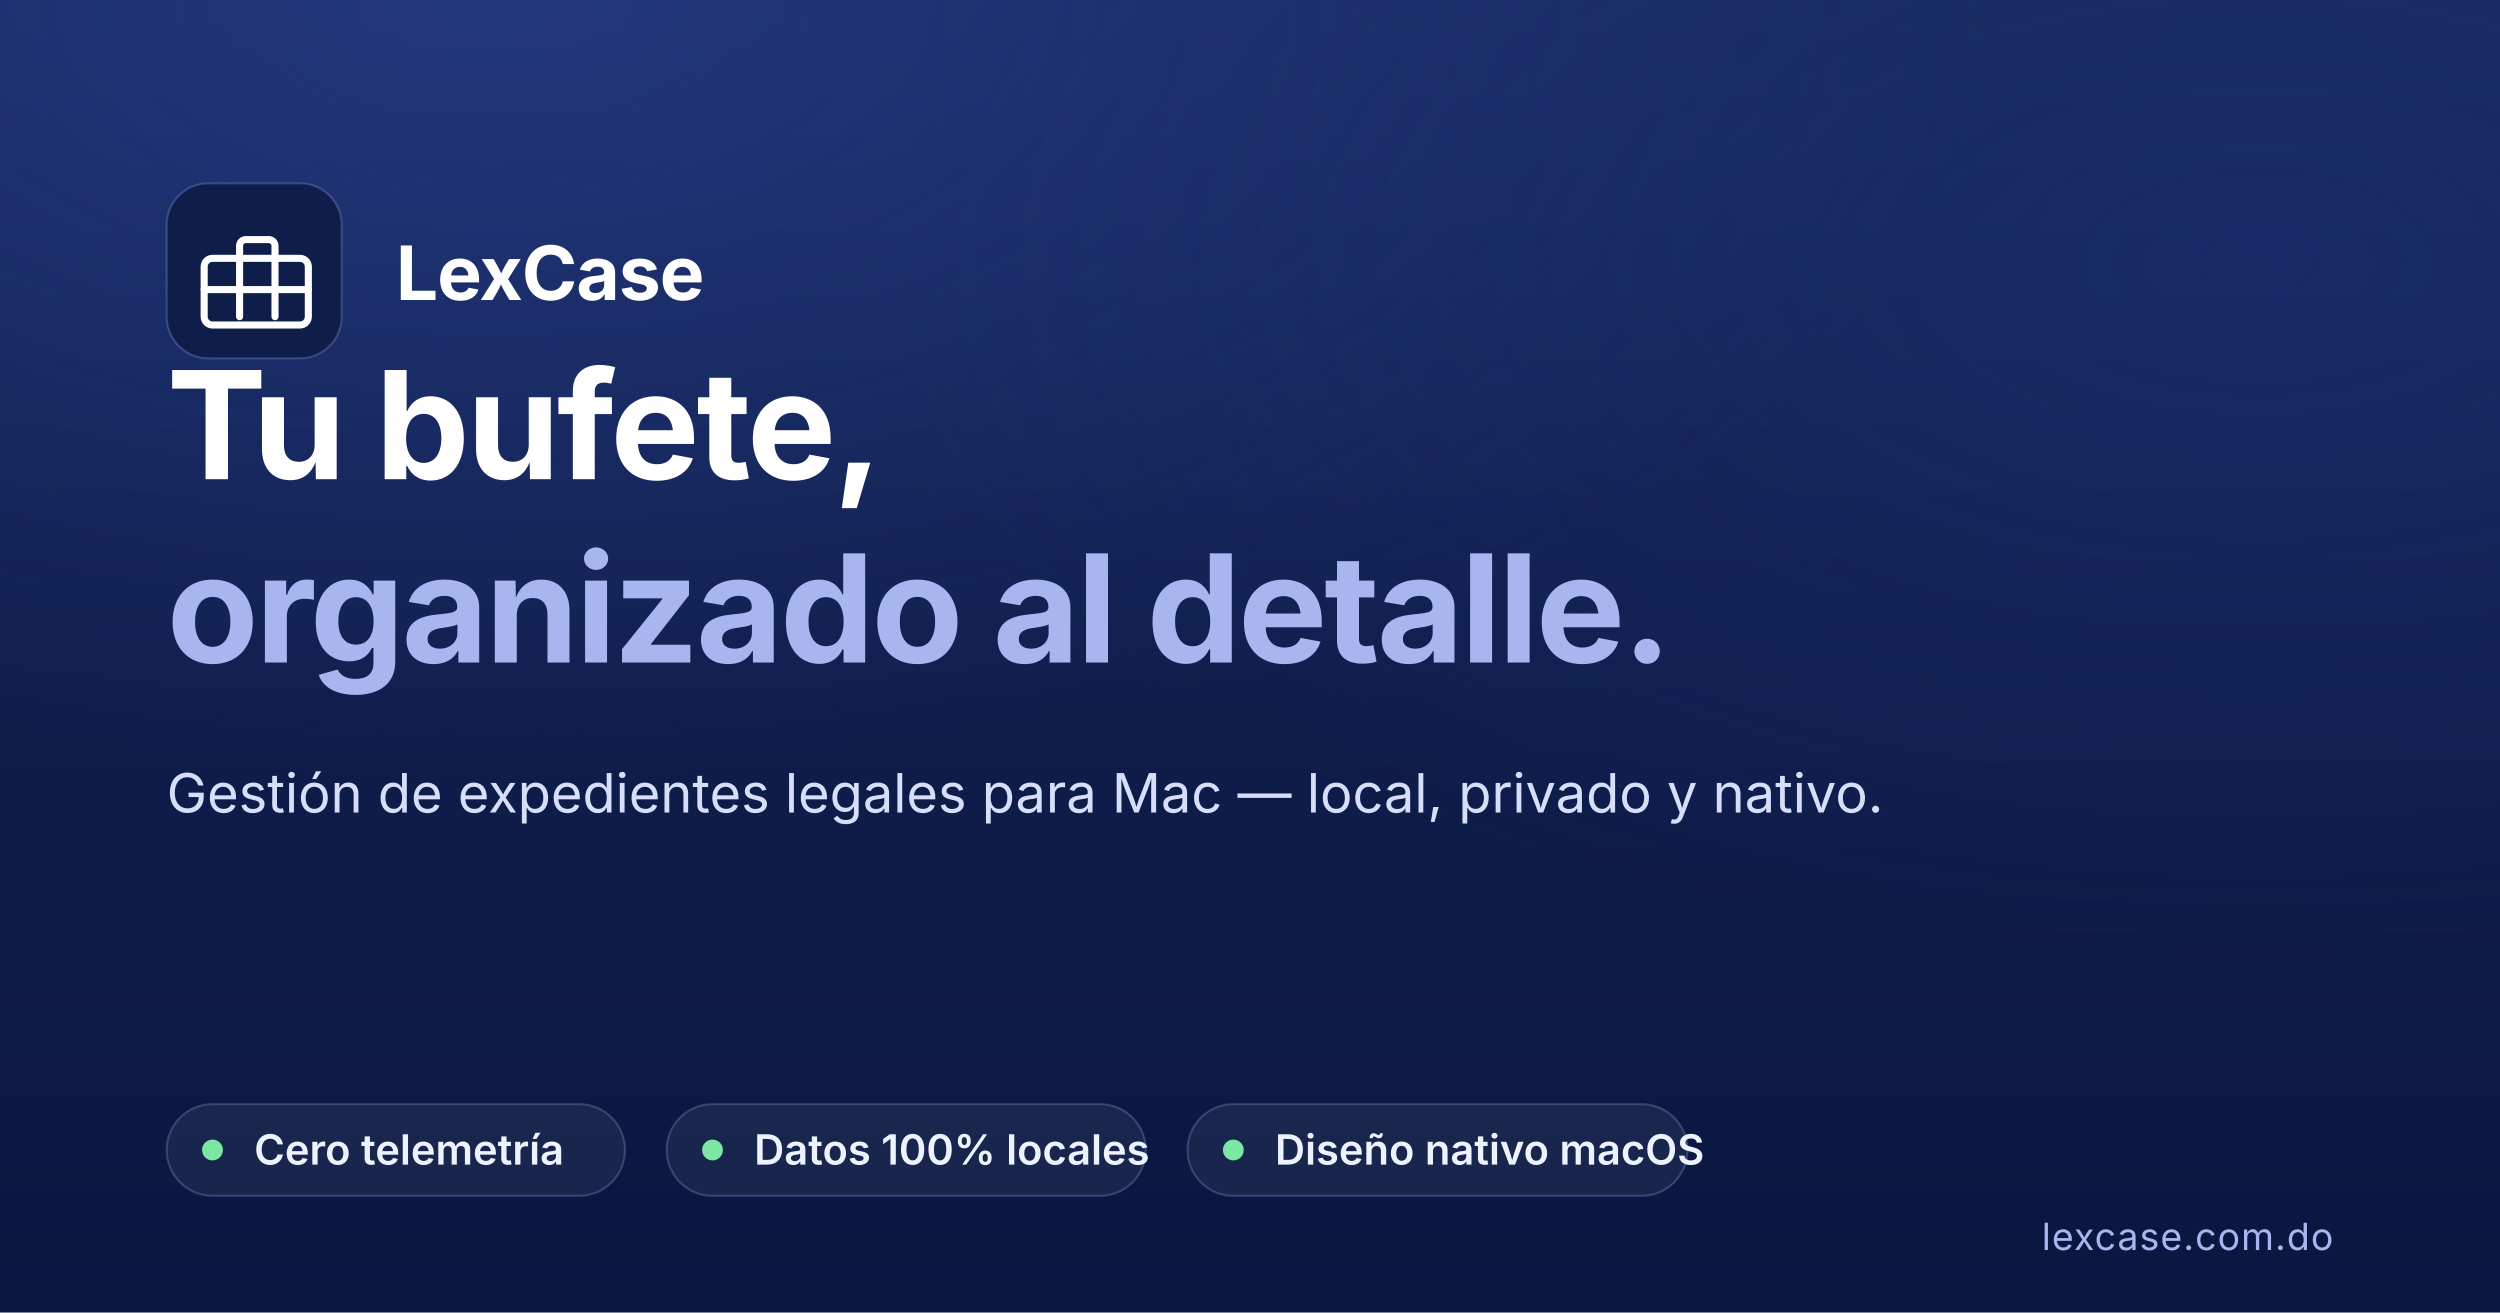
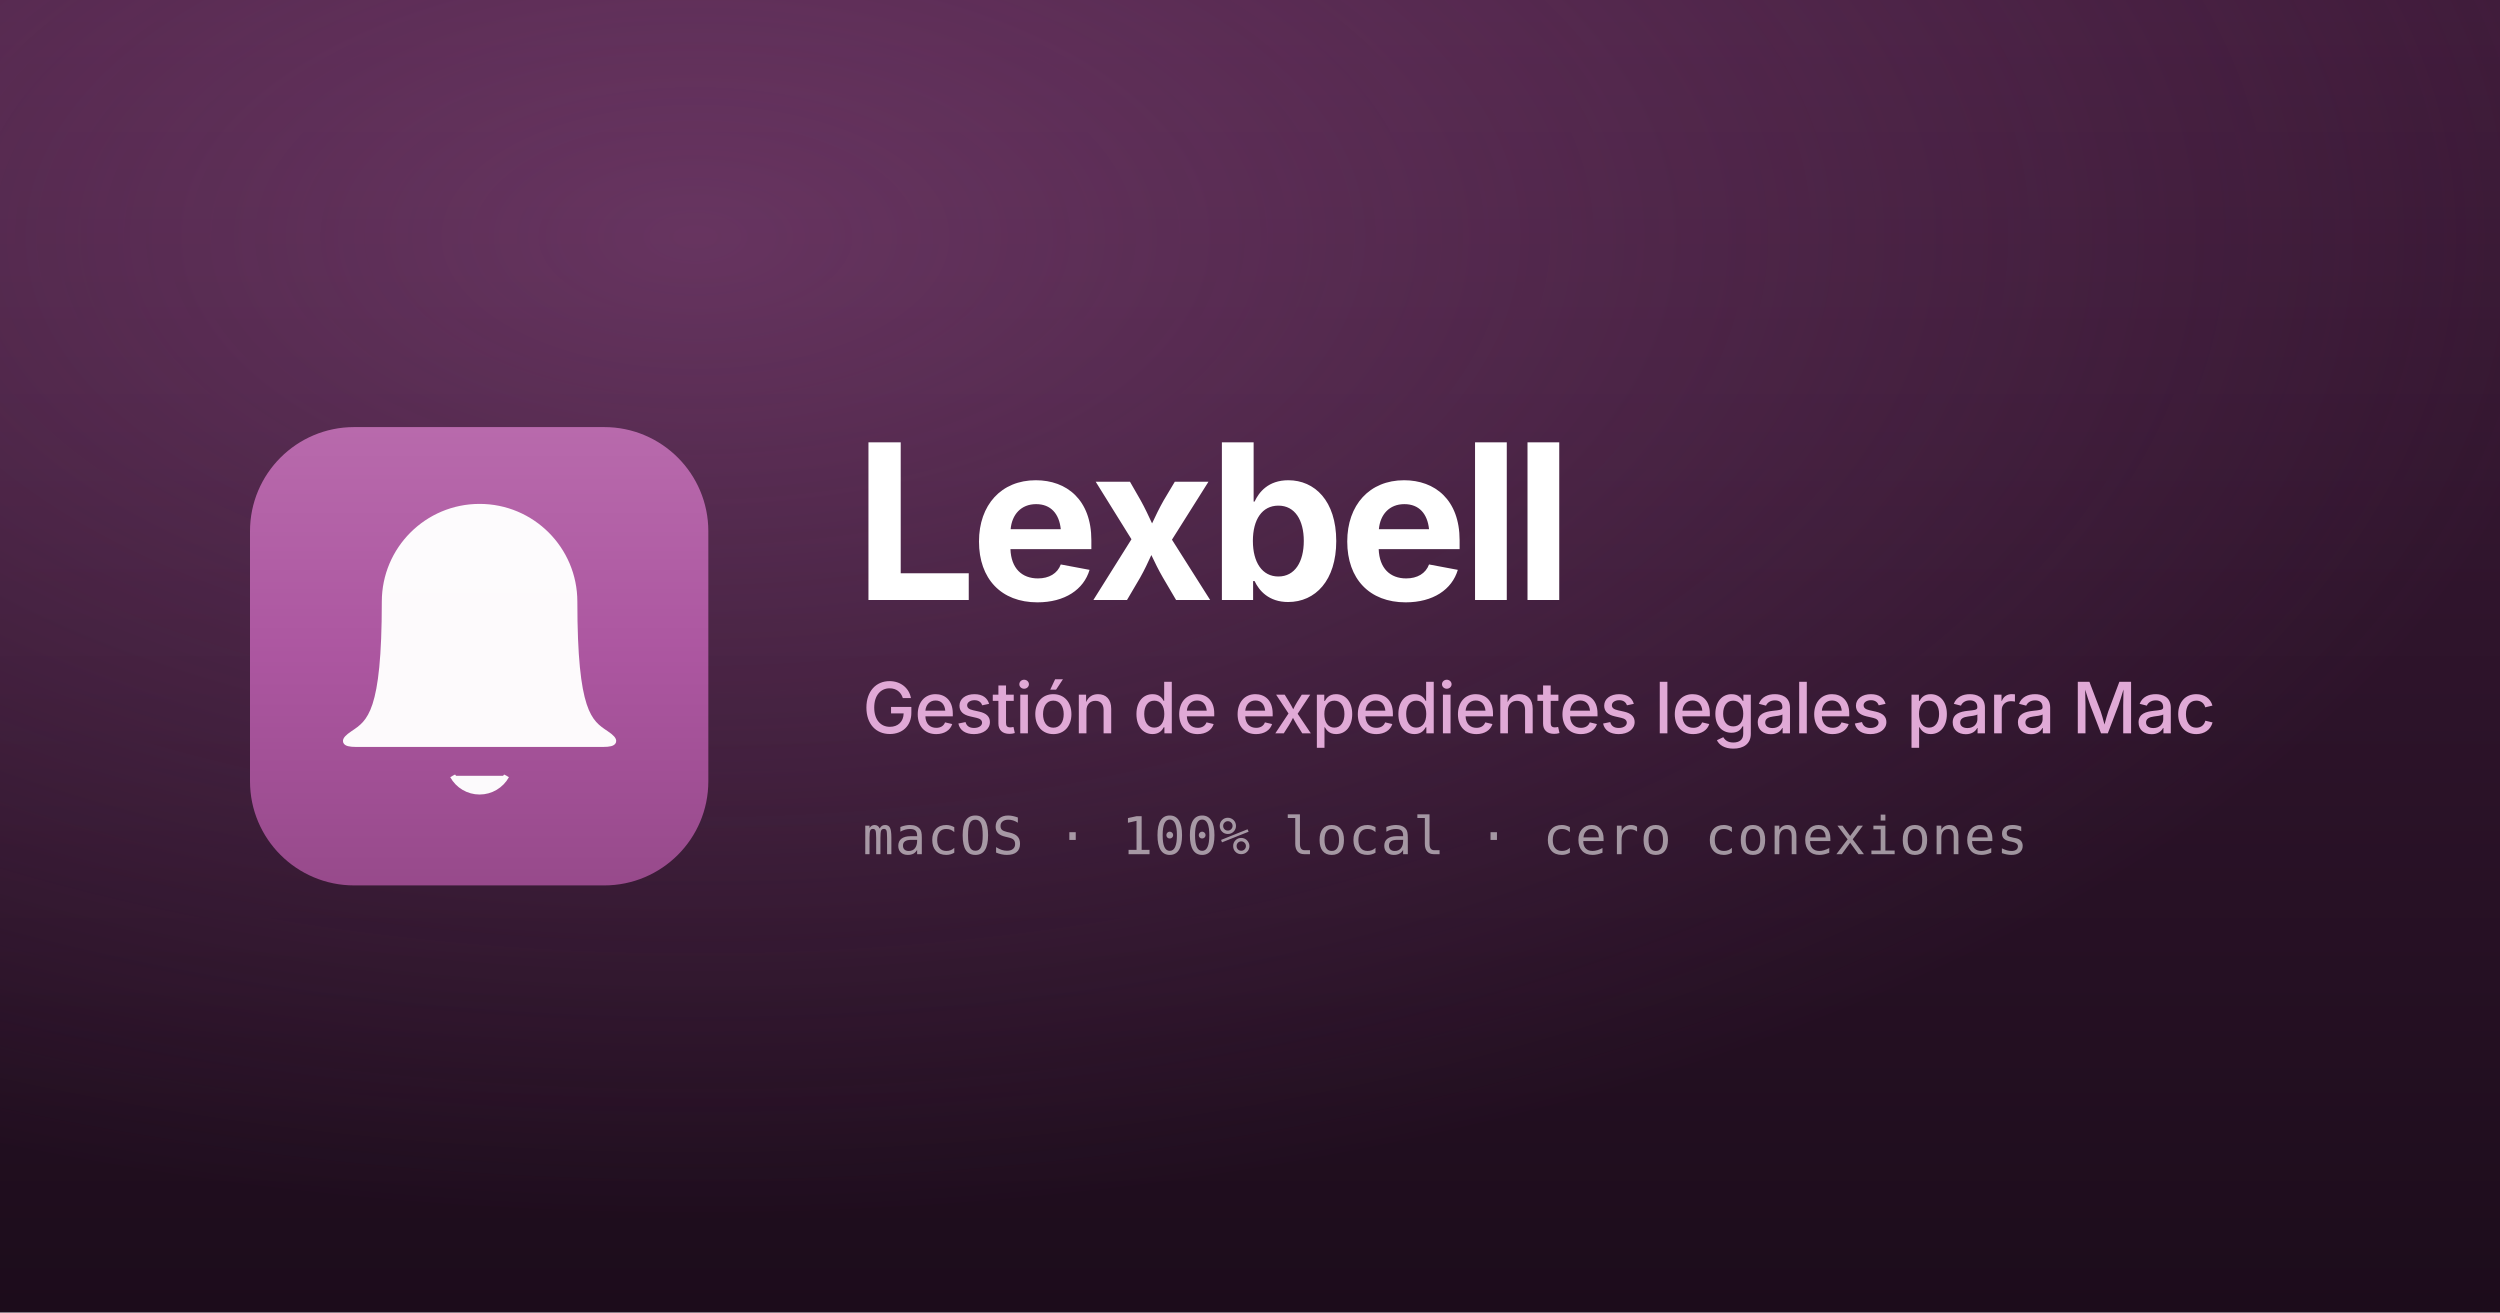
- <svg xmlns="http://www.w3.org/2000/svg" width="1200" height="630" viewBox="0 0 1200 630">
+ <svg xmlns="http://www.w3.org/2000/svg" width="1200" height="630" viewBox="0 0 1200 630" font-family="-apple-system, BlinkMacSystemFont, 'SF Pro Display', 'Segoe UI', sans-serif">
  <defs>
    <linearGradient id="bg" x1="0" y1="0" x2="0" y2="1">
-       <stop offset="0%" stop-color="#16285A" />
-       <stop offset="55%" stop-color="#0E1D4A" />
-       <stop offset="100%" stop-color="#091640" />
+       <stop offset="0" stop-color="#3F1B3A" />
+       <stop offset="1" stop-color="#1C0C1B" />
    </linearGradient>
-     <radialGradient id="glow1" cx="20%" cy="0%" r="60%">
-       <stop offset="0%" stop-color="#2D4498" stop-opacity="0.55" />
-       <stop offset="100%" stop-color="#2D4498" stop-opacity="0" />
+     <radialGradient id="glow" cx="0.28" cy="0.18" r="0.75">
+       <stop offset="0" stop-color="#C06BB4" stop-opacity="0.34" />
+       <stop offset="1" stop-color="#C06BB4" stop-opacity="0" />
    </radialGradient>
-     <radialGradient id="glow2" cx="90%" cy="20%" r="55%">
-       <stop offset="0%" stop-color="#1F347C" stop-opacity="0.45" />
-       <stop offset="100%" stop-color="#1F347C" stop-opacity="0" />
-     </radialGradient>
+     <linearGradient id="badge" x1="0" y1="0" x2="0" y2="1">
+       <stop offset="0" stop-color="#B86AAC" />
+       <stop offset=".5" stop-color="#AC56A0" />
+       <stop offset="1" stop-color="#974A8B" />
+     </linearGradient>
  </defs>
  <rect width="1200" height="630" fill="url(#bg)" />
-   <rect width="1200" height="630" fill="url(#glow1)" />
-   <rect width="1200" height="630" fill="url(#glow2)" />
-   <g transform="translate(80 88)">
-     <rect width="84" height="84" rx="20" fill="#0E1D4A" stroke="#A8B6F0" stroke-opacity="0.25" />
-     <g transform="translate(16 22)" fill="none" stroke="#FFFFFF" stroke-width="3.4" stroke-linecap="round" stroke-linejoin="round">
-       <path d="M36 42V8a3 3 0 0 0-3-3H22a3 3 0 0 0-3 3v34" />
-       <rect width="50" height="32" x="2" y="14" rx="4" />
-       <line x1="2" y1="29" x2="52" y2="29" />
-     </g>
-     <text x="110" y="56" font-family="-apple-system, 'SF Pro Display', system-ui, sans-serif" font-size="36" font-weight="700" fill="#FFFFFF" letter-spacing="-0.5">LexCase</text>
-   </g>
-   <g transform="translate(80 230)">
-     <text x="0" y="0" font-family="-apple-system, 'SF Pro Display', system-ui, sans-serif" font-size="72" font-weight="700" fill="#FFFFFF" letter-spacing="-1.5">Tu bufete,</text>
-     <text x="0" y="88" font-family="-apple-system, 'SF Pro Display', system-ui, sans-serif" font-size="72" font-weight="700" fill="#A8B6F0" letter-spacing="-1.5">organizado al detalle.</text>
-     <text x="0" y="160" font-family="-apple-system, 'SF Pro Text', system-ui, sans-serif" font-size="26" font-weight="400" fill="#D6DEFA" letter-spacing="0">Gestión de expedientes legales para Mac — local, privado y nativo.</text>
-   </g>
-   <g transform="translate(80 530)" font-family="-apple-system, 'SF Pro Text', system-ui, sans-serif" font-size="20" font-weight="600">
-     <g>
-       <rect x="0" y="0" width="220" height="44" rx="22" fill="#FFFFFF" fill-opacity="0.06" stroke="#A8B6F0" stroke-opacity="0.25" />
-       <circle cx="22" cy="22" r="5" fill="#7CE6A3" />
-       <text x="42" y="29" fill="#EEF2FF">Cero telemetría</text>
-     </g>
-     <g transform="translate(240 0)">
-       <rect x="0" y="0" width="230" height="44" rx="22" fill="#FFFFFF" fill-opacity="0.06" stroke="#A8B6F0" stroke-opacity="0.25" />
-       <circle cx="22" cy="22" r="5" fill="#7CE6A3" />
-       <text x="42" y="29" fill="#EEF2FF">Datos 100% locales</text>
-     </g>
-     <g transform="translate(490 0)">
-       <rect x="0" y="0" width="240" height="44" rx="22" fill="#FFFFFF" fill-opacity="0.06" stroke="#A8B6F0" stroke-opacity="0.25" />
-       <circle cx="22" cy="22" r="5" fill="#7CE6A3" />
-       <text x="42" y="29" fill="#EEF2FF">Diseño nativo macOS</text>
+   <rect width="1200" height="630" fill="url(#glow)" />
+   <g transform="translate(120 205)">
+     <rect width="220" height="220" rx="50" fill="url(#badge)" />
+     <g transform="translate(19 23) scale(7.6)" fill="#fff" stroke="#fff" stroke-width="0.35" stroke-linejoin="round" opacity="0.97">
+       <path d="M6 8a6 6 0 0 1 12 0C18 15 18.92 15.61 20 16.33Q21 17 19.8 17H4.2Q3 17 4 16.33C5.08 15.61 6 15 6 8" />
+       <path d="M10.3 19a1.94 1.94 0 0 0 3.4 0" />
    </g>
  </g>
-   <text x="1120" y="600" text-anchor="end" font-family="-apple-system, 'SF Pro Text', system-ui, sans-serif" font-size="18" fill="#A8B6F0" letter-spacing="0.5">lexcase.com.do</text>
+   <text x="410" y="288" fill="#ffffff" font-size="104" font-weight="700" letter-spacing="-3">Lexbell</text>
+   <text x="414" y="352" fill="#E0A9D6" font-size="34" font-weight="500" letter-spacing="-0.5">Gestión de expedientes legales para Mac</text>
+   <text x="414" y="410" fill="rgba(255,255,255,0.55)" font-size="25" font-family="ui-monospace, 'SF Mono', Menlo, monospace" letter-spacing="0.5">macOS · 100% local · cero conexiones</text>
</svg>
